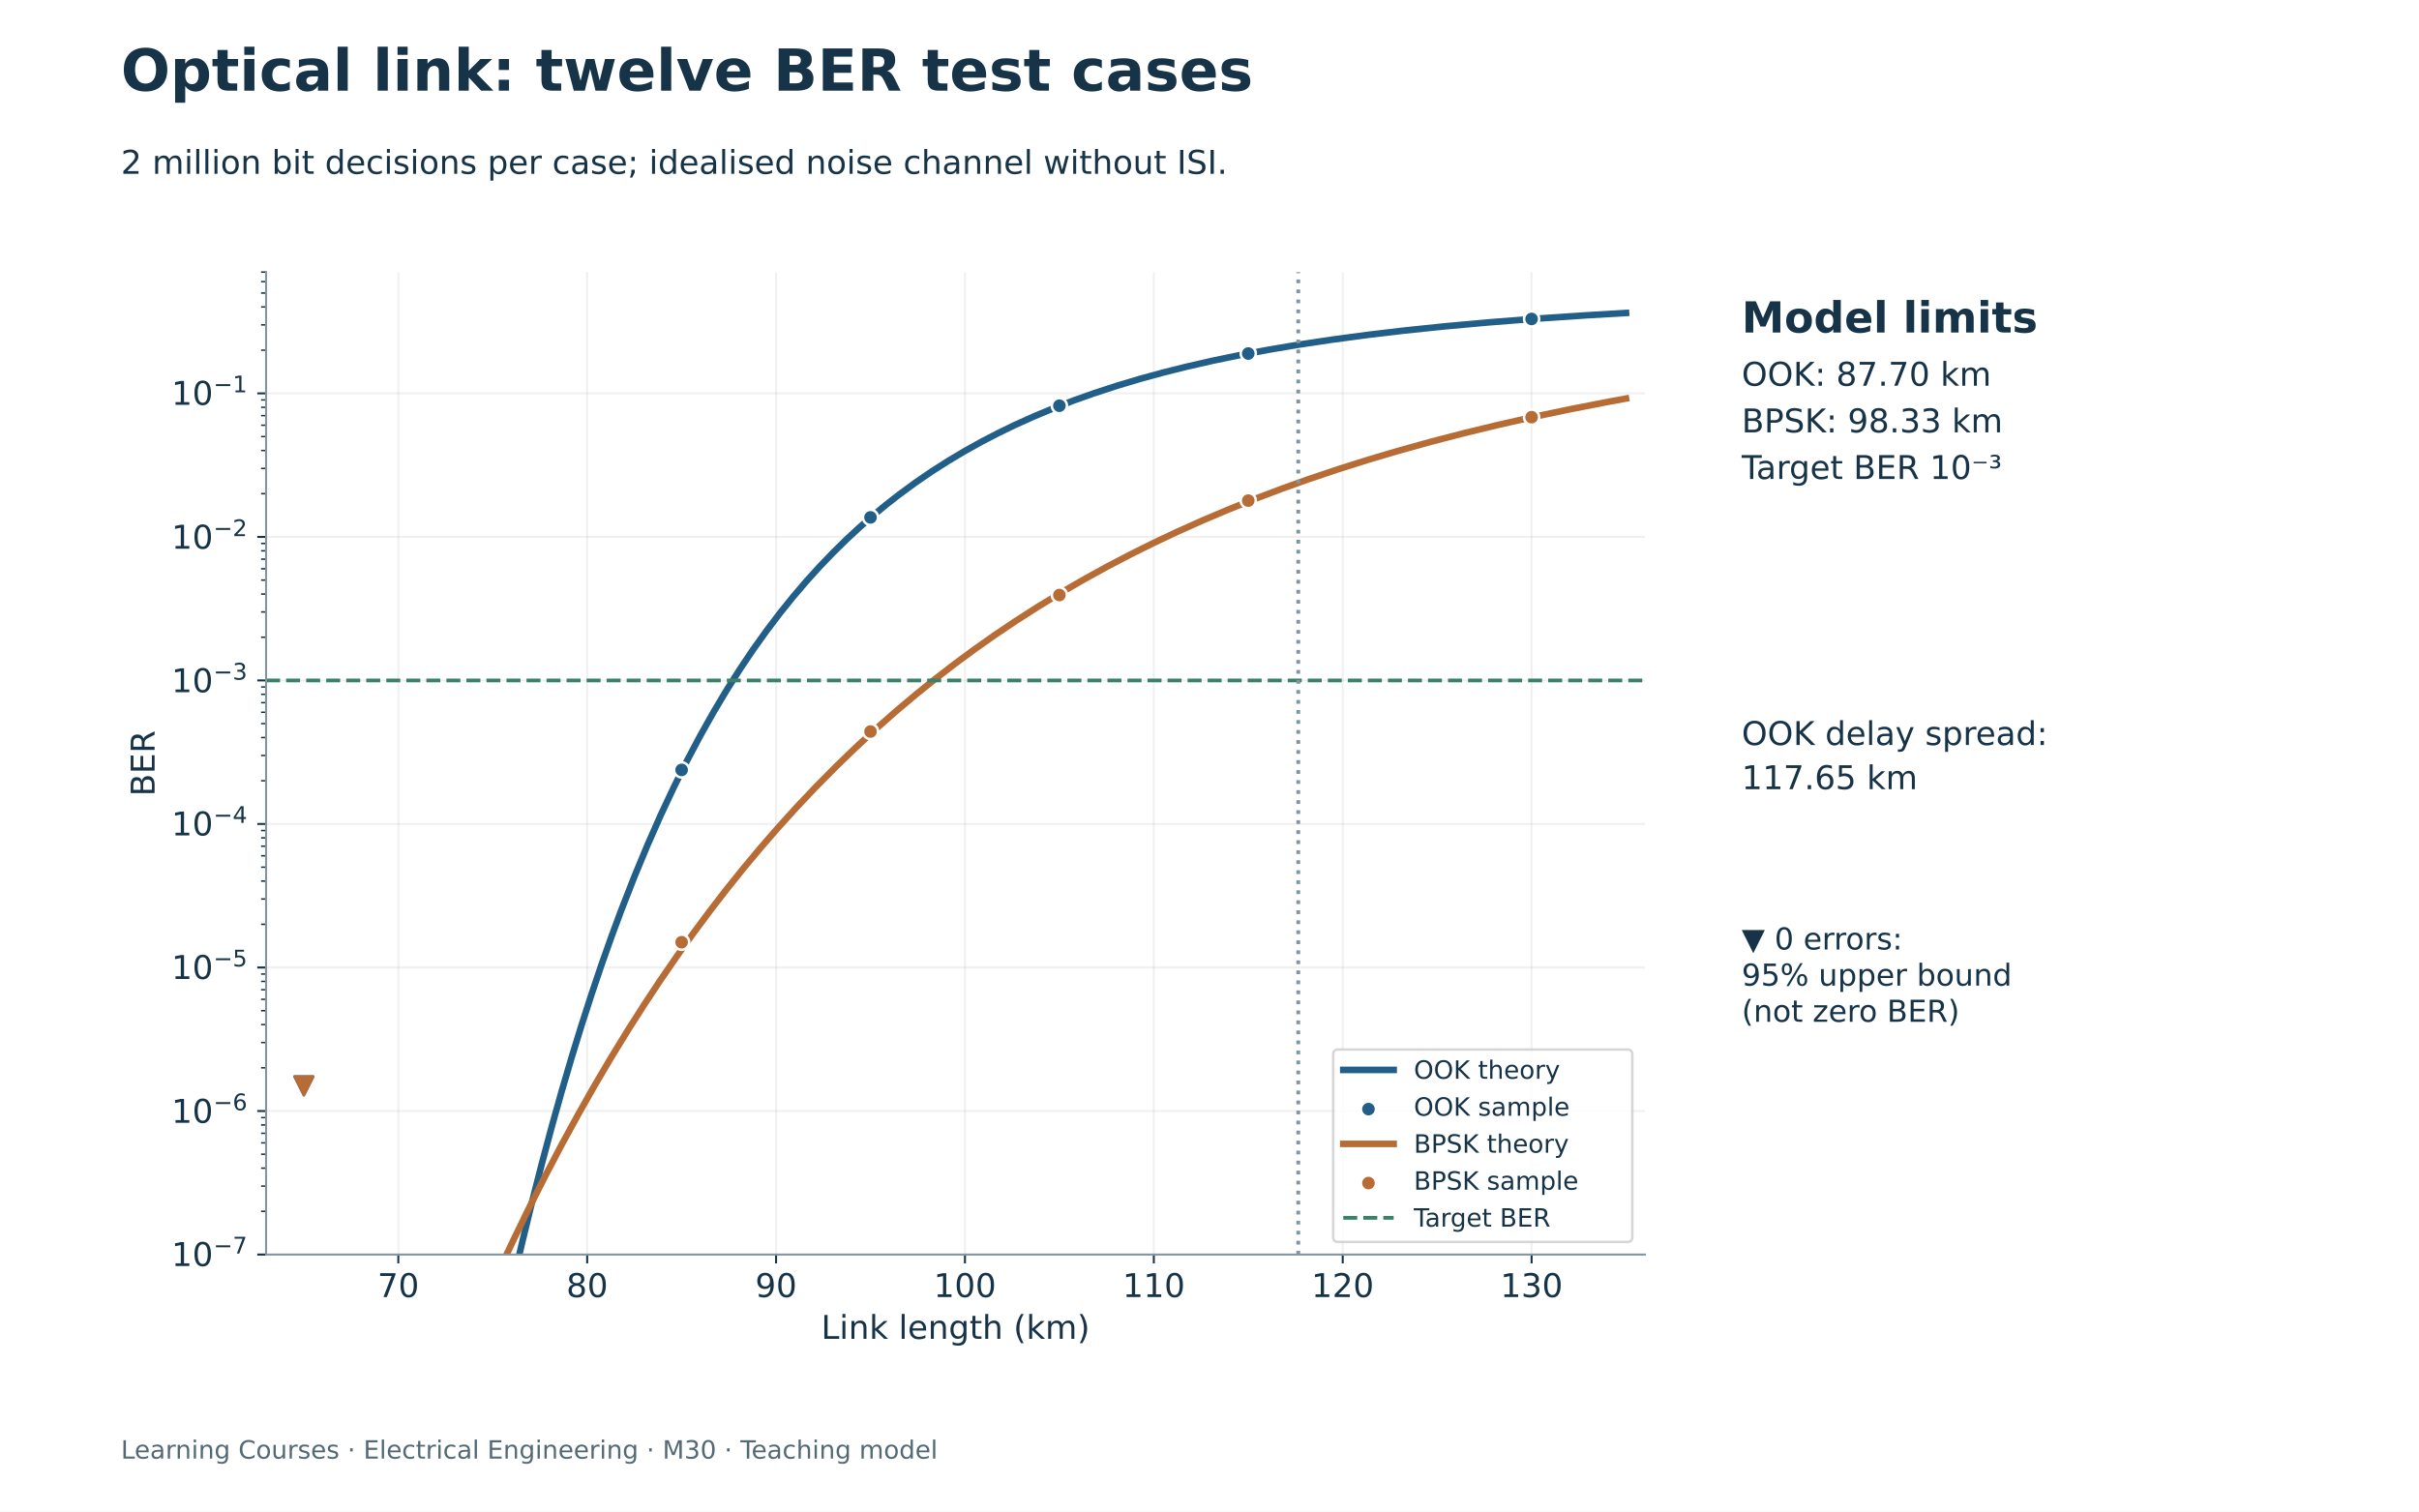
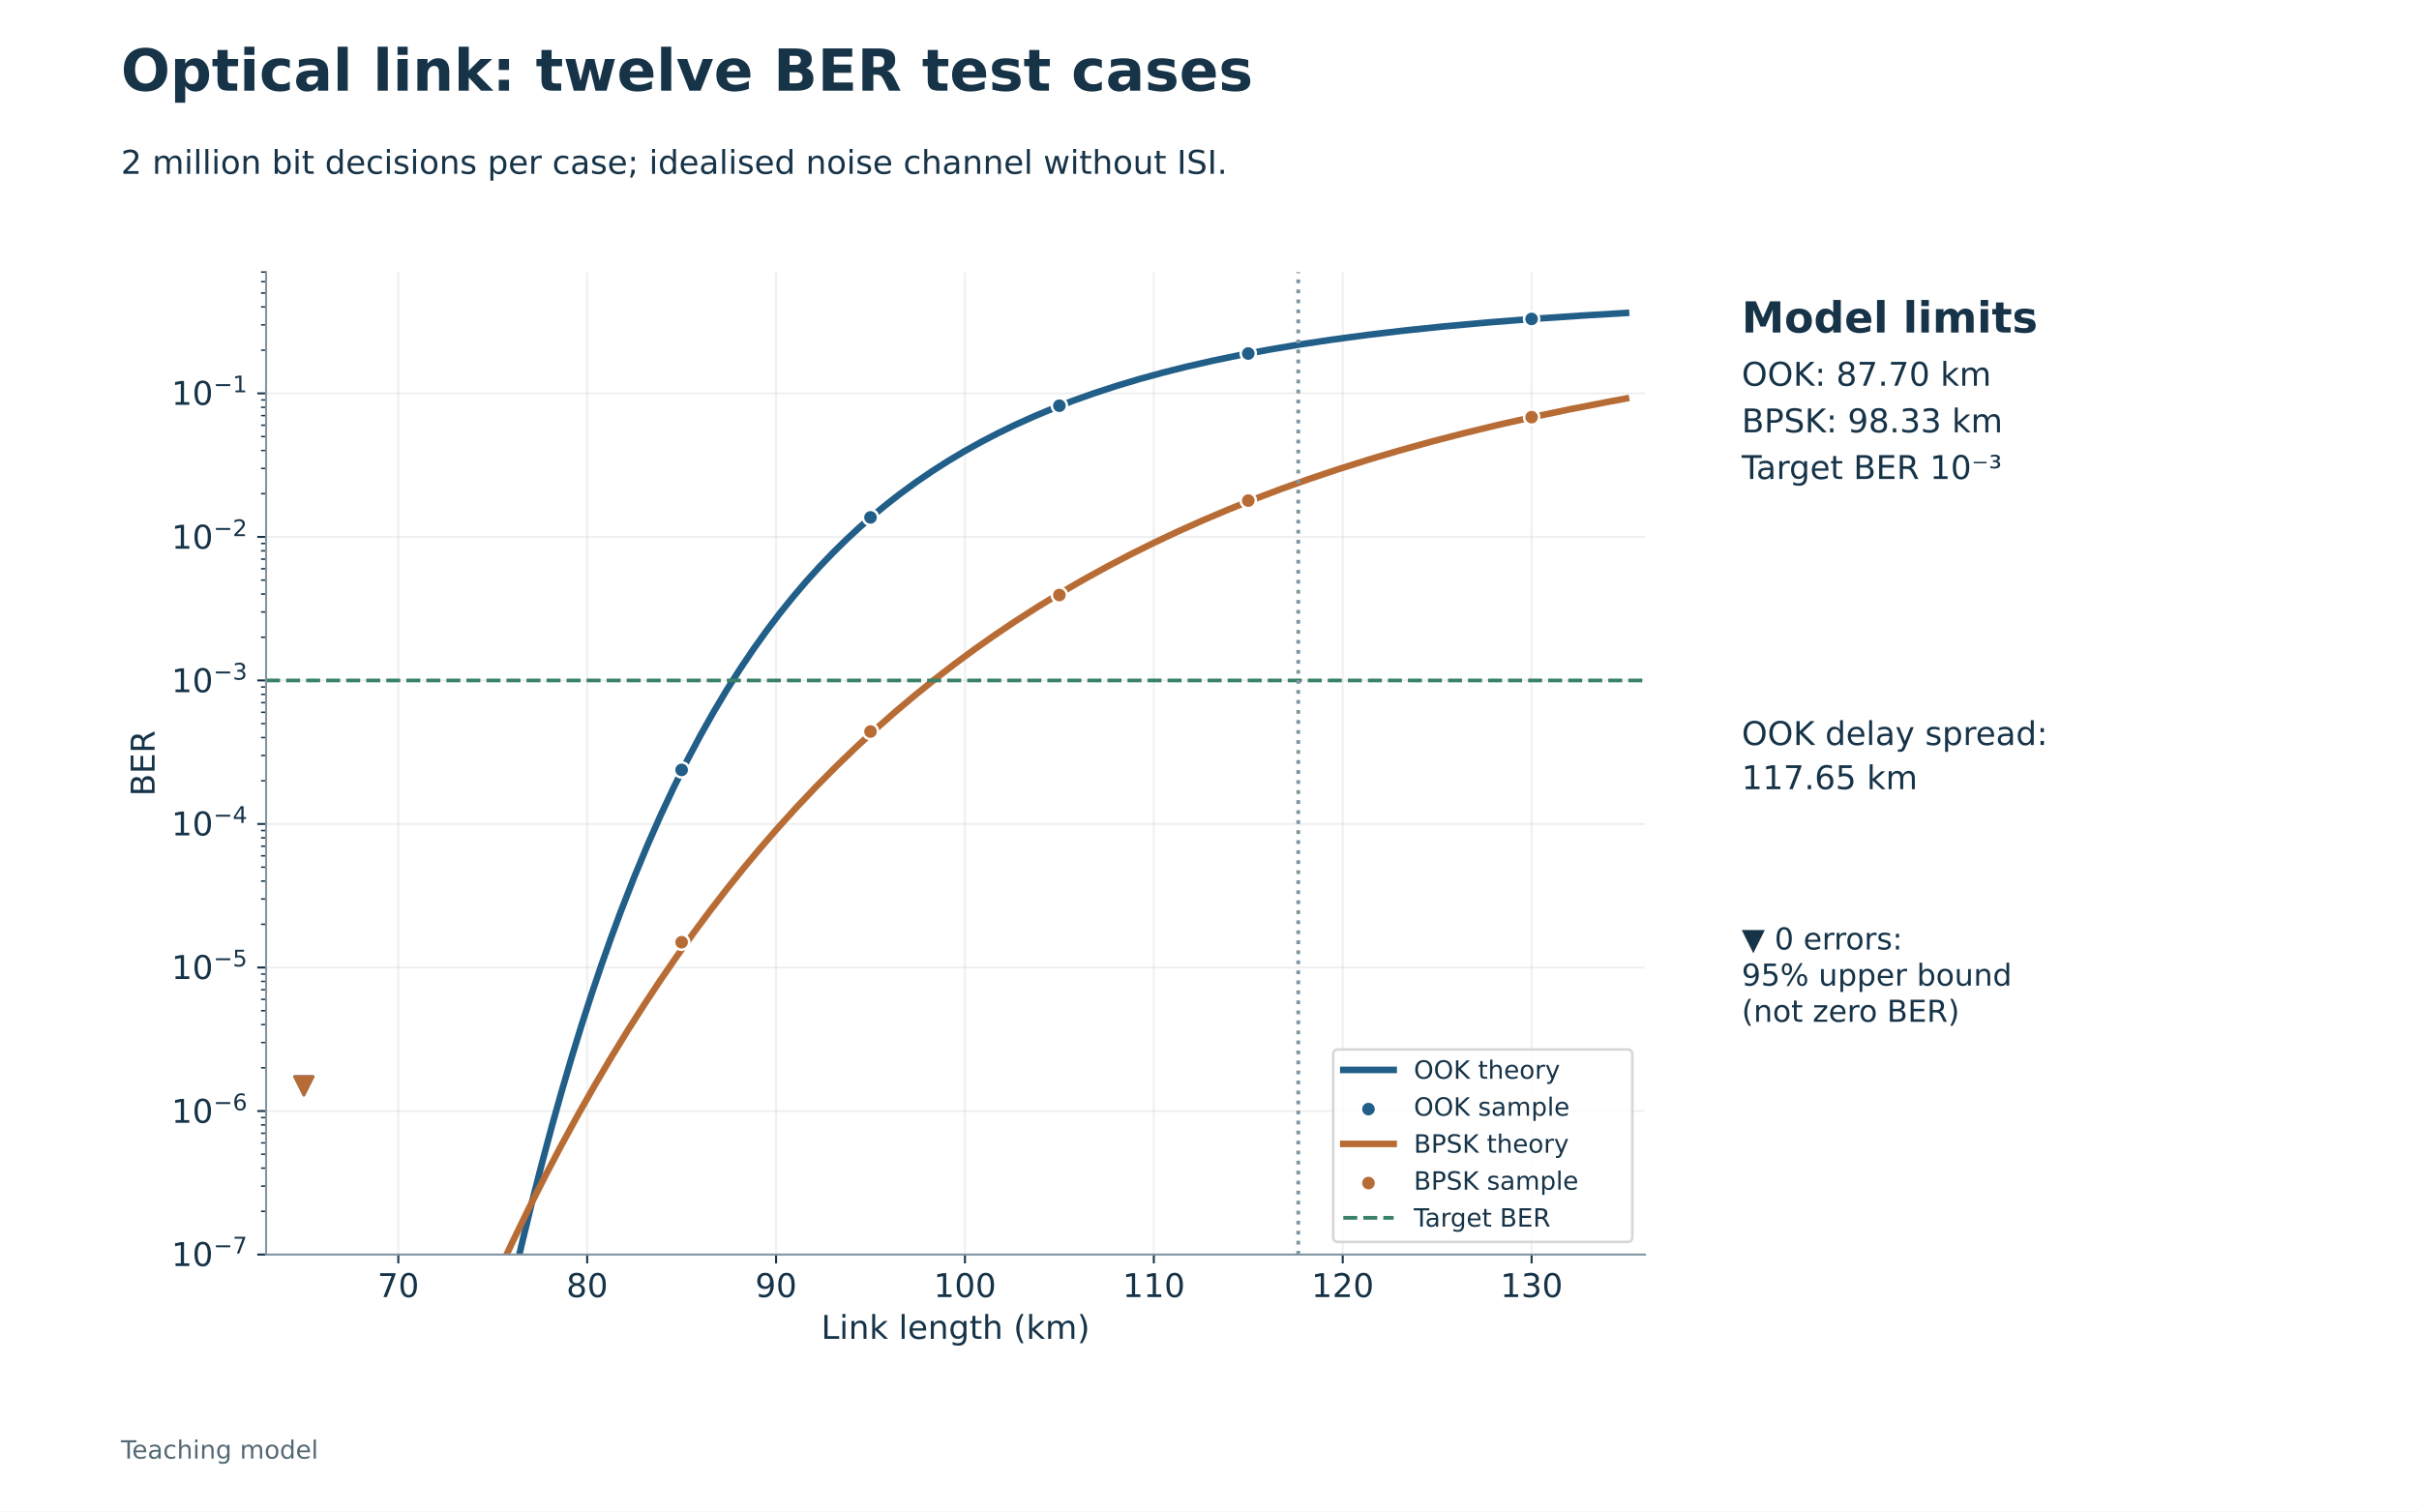
<svg xmlns="http://www.w3.org/2000/svg" xmlns:xlink="http://www.w3.org/1999/xlink" width="960" height="600" viewBox="0 0 960 600" version="1.1">
  <defs>
    <style type="text/css">*{stroke-linejoin: round; stroke-linecap: butt}</style>
  </defs>
  <g id="figure_1">
    <g id="patch_1">
      <path d="M 0 600  L 960 600  L 960 0  L 0 0  z " style="fill: #ffffff" />
    </g>
    <g id="axes_1">
      <g id="patch_2">
        <path d="M 105.6 498  L 652.8 498  L 652.8 108  L 105.6 108  z " style="fill: #ffffff" />
      </g>
      <g id="matplotlib.axis_1">
        <g id="xtick_1">
          <g id="line2d_1">
            <path d="M 158.071 498  L 158.071 108  " clip-path="url(#p9a4789e469)" style="fill: none; stroke: #b0b0b0; stroke-opacity: 0.18; stroke-width: 0.8; stroke-linecap: square" />
          </g>
          <g id="line2d_2">
            <defs>
              <path id="m228bec44d3" d="M 0 0  L 0 3.5  " style="stroke: #163348; stroke-width: 0.8" />
            </defs>
            <g>
              <use xlink:href="#m228bec44d3" x="158.071" y="498" style="fill: #163348; stroke: #163348; stroke-width: 0.8" />
            </g>
          </g>
          <g id="text_1">
            <text style="font-size: 13px; font-family: 'DejaVu Sans'; text-anchor: middle; fill: #163348" x="158.071" y="514.878" transform="rotate(-0 158.0712 514.8779)">70</text>
          </g>
        </g>
        <g id="xtick_2">
          <g id="line2d_3">
            <path d="M 233.03 498  L 233.03 108  " clip-path="url(#p9a4789e469)" style="fill: none; stroke: #b0b0b0; stroke-opacity: 0.18; stroke-width: 0.8; stroke-linecap: square" />
          </g>
          <g id="line2d_4">
            <g>
              <use xlink:href="#m228bec44d3" x="233.03" y="498" style="fill: #163348; stroke: #163348; stroke-width: 0.8" />
            </g>
          </g>
          <g id="text_2">
            <text style="font-size: 13px; font-family: 'DejaVu Sans'; text-anchor: middle; fill: #163348" x="233.03" y="514.878" transform="rotate(-0 233.0301 514.8779)">80</text>
          </g>
        </g>
        <g id="xtick_3">
          <g id="line2d_5">
            <path d="M 307.989 498  L 307.989 108  " clip-path="url(#p9a4789e469)" style="fill: none; stroke: #b0b0b0; stroke-opacity: 0.18; stroke-width: 0.8; stroke-linecap: square" />
          </g>
          <g id="line2d_6">
            <g>
              <use xlink:href="#m228bec44d3" x="307.989" y="498" style="fill: #163348; stroke: #163348; stroke-width: 0.8" />
            </g>
          </g>
          <g id="text_3">
            <text style="font-size: 13px; font-family: 'DejaVu Sans'; text-anchor: middle; fill: #163348" x="307.989" y="514.878" transform="rotate(-0 307.989 514.8779)">90</text>
          </g>
        </g>
        <g id="xtick_4">
          <g id="line2d_7">
            <path d="M 382.948 498  L 382.948 108  " clip-path="url(#p9a4789e469)" style="fill: none; stroke: #b0b0b0; stroke-opacity: 0.18; stroke-width: 0.8; stroke-linecap: square" />
          </g>
          <g id="line2d_8">
            <g>
              <use xlink:href="#m228bec44d3" x="382.948" y="498" style="fill: #163348; stroke: #163348; stroke-width: 0.8" />
            </g>
          </g>
          <g id="text_4">
            <text style="font-size: 13px; font-family: 'DejaVu Sans'; text-anchor: middle; fill: #163348" x="382.948" y="514.878" transform="rotate(-0 382.9479 514.8779)">100</text>
          </g>
        </g>
        <g id="xtick_5">
          <g id="line2d_9">
            <path d="M 457.907 498  L 457.907 108  " clip-path="url(#p9a4789e469)" style="fill: none; stroke: #b0b0b0; stroke-opacity: 0.18; stroke-width: 0.8; stroke-linecap: square" />
          </g>
          <g id="line2d_10">
            <g>
              <use xlink:href="#m228bec44d3" x="457.907" y="498" style="fill: #163348; stroke: #163348; stroke-width: 0.8" />
            </g>
          </g>
          <g id="text_5">
            <text style="font-size: 13px; font-family: 'DejaVu Sans'; text-anchor: middle; fill: #163348" x="457.907" y="514.878" transform="rotate(-0 457.9068 514.8779)">110</text>
          </g>
        </g>
        <g id="xtick_6">
          <g id="line2d_11">
            <path d="M 532.866 498  L 532.866 108  " clip-path="url(#p9a4789e469)" style="fill: none; stroke: #b0b0b0; stroke-opacity: 0.18; stroke-width: 0.8; stroke-linecap: square" />
          </g>
          <g id="line2d_12">
            <g>
              <use xlink:href="#m228bec44d3" x="532.866" y="498" style="fill: #163348; stroke: #163348; stroke-width: 0.8" />
            </g>
          </g>
          <g id="text_6">
            <text style="font-size: 13px; font-family: 'DejaVu Sans'; text-anchor: middle; fill: #163348" x="532.866" y="514.878" transform="rotate(-0 532.8657 514.8779)">120</text>
          </g>
        </g>
        <g id="xtick_7">
          <g id="line2d_13">
            <path d="M 607.825 498  L 607.825 108  " clip-path="url(#p9a4789e469)" style="fill: none; stroke: #b0b0b0; stroke-opacity: 0.18; stroke-width: 0.8; stroke-linecap: square" />
          </g>
          <g id="line2d_14">
            <g>
              <use xlink:href="#m228bec44d3" x="607.825" y="498" style="fill: #163348; stroke: #163348; stroke-width: 0.8" />
            </g>
          </g>
          <g id="text_7">
            <text style="font-size: 13px; font-family: 'DejaVu Sans'; text-anchor: middle; fill: #163348" x="607.825" y="514.878" transform="rotate(-0 607.8246 514.8779)">130</text>
          </g>
        </g>
        <g id="text_8">
          <text style="font-size: 13px; font-family: 'DejaVu Sans'; text-anchor: middle; fill: #163348" x="379.2" y="531.46" transform="rotate(-0 379.2 531.4595)">Link length (km)</text>
        </g>
      </g>
      <g id="matplotlib.axis_2">
        <g id="ytick_1">
          <g id="line2d_15">
            <path d="M 105.6 498  L 652.8 498  " clip-path="url(#p9a4789e469)" style="fill: none; stroke: #b0b0b0; stroke-opacity: 0.18; stroke-width: 0.8; stroke-linecap: square" />
          </g>
          <g id="line2d_16">
            <defs>
              <path id="mb993542bf5" d="M 0 0  L -3.5 0  " style="stroke: #163348; stroke-width: 0.8" />
            </defs>
            <g>
              <use xlink:href="#mb993542bf5" x="105.6" y="498" style="fill: #163348; stroke: #163348; stroke-width: 0.8" />
            </g>
          </g>
          <g id="text_9">
            <g style="fill: #163348" transform="translate(68.05 502.939)">
              <text>
                <tspan x="0" y="-0.384" style="font-size: 13px; font-family: 'DejaVu Sans'; fill: #163348">1</tspan>
                <tspan x="8.271" y="-0.384" style="font-size: 13px; font-family: 'DejaVu Sans'; fill: #163348">0</tspan>
                <tspan x="16.666" y="-5.361" style="font-size: 9.1px; font-family: 'DejaVu Sans'; fill: #163348">−</tspan>
                <tspan x="24.291" y="-5.361" style="font-size: 9.1px; font-family: 'DejaVu Sans'; fill: #163348">7</tspan>
              </text>
            </g>
          </g>
        </g>
        <g id="ytick_2">
          <g id="line2d_17">
            <path d="M 105.6 441.025  L 652.8 441.025  " clip-path="url(#p9a4789e469)" style="fill: none; stroke: #b0b0b0; stroke-opacity: 0.18; stroke-width: 0.8; stroke-linecap: square" />
          </g>
          <g id="line2d_18">
            <g>
              <use xlink:href="#mb993542bf5" x="105.6" y="441.025" style="fill: #163348; stroke: #163348; stroke-width: 0.8" />
            </g>
          </g>
          <g id="text_10">
            <g style="fill: #163348" transform="translate(68.05 445.9639)">
              <text>
                <tspan x="0" y="-0.264" style="font-size: 13px; font-family: 'DejaVu Sans'; fill: #163348">1</tspan>
                <tspan x="8.271" y="-0.264" style="font-size: 13px; font-family: 'DejaVu Sans'; fill: #163348">0</tspan>
                <tspan x="16.666" y="-5.241" style="font-size: 9.1px; font-family: 'DejaVu Sans'; fill: #163348">−</tspan>
                <tspan x="24.291" y="-5.241" style="font-size: 9.1px; font-family: 'DejaVu Sans'; fill: #163348">6</tspan>
              </text>
            </g>
          </g>
        </g>
        <g id="ytick_3">
          <g id="line2d_19">
            <path d="M 105.6 384.05  L 652.8 384.05  " clip-path="url(#p9a4789e469)" style="fill: none; stroke: #b0b0b0; stroke-opacity: 0.18; stroke-width: 0.8; stroke-linecap: square" />
          </g>
          <g id="line2d_20">
            <g>
              <use xlink:href="#mb993542bf5" x="105.6" y="384.05" style="fill: #163348; stroke: #163348; stroke-width: 0.8" />
            </g>
          </g>
          <g id="text_11">
            <g style="fill: #163348" transform="translate(68.05 388.9888)">
              <text>
                <tspan x="0" y="-0.384" style="font-size: 13px; font-family: 'DejaVu Sans'; fill: #163348">1</tspan>
                <tspan x="8.271" y="-0.384" style="font-size: 13px; font-family: 'DejaVu Sans'; fill: #163348">0</tspan>
                <tspan x="16.666" y="-5.361" style="font-size: 9.1px; font-family: 'DejaVu Sans'; fill: #163348">−</tspan>
                <tspan x="24.291" y="-5.361" style="font-size: 9.1px; font-family: 'DejaVu Sans'; fill: #163348">5</tspan>
              </text>
            </g>
          </g>
        </g>
        <g id="ytick_4">
          <g id="line2d_21">
            <path d="M 105.6 327.075  L 652.8 327.075  " clip-path="url(#p9a4789e469)" style="fill: none; stroke: #b0b0b0; stroke-opacity: 0.18; stroke-width: 0.8; stroke-linecap: square" />
          </g>
          <g id="line2d_22">
            <g>
              <use xlink:href="#mb993542bf5" x="105.6" y="327.075" style="fill: #163348; stroke: #163348; stroke-width: 0.8" />
            </g>
          </g>
          <g id="text_12">
            <g style="fill: #163348" transform="translate(68.05 332.0137)">
              <text>
                <tspan x="0" y="-0.384" style="font-size: 13px; font-family: 'DejaVu Sans'; fill: #163348">1</tspan>
                <tspan x="8.271" y="-0.384" style="font-size: 13px; font-family: 'DejaVu Sans'; fill: #163348">0</tspan>
                <tspan x="16.666" y="-5.361" style="font-size: 9.1px; font-family: 'DejaVu Sans'; fill: #163348">−</tspan>
                <tspan x="24.291" y="-5.361" style="font-size: 9.1px; font-family: 'DejaVu Sans'; fill: #163348">4</tspan>
              </text>
            </g>
          </g>
        </g>
        <g id="ytick_5">
          <g id="line2d_23">
            <path d="M 105.6 270.1  L 652.8 270.1  " clip-path="url(#p9a4789e469)" style="fill: none; stroke: #b0b0b0; stroke-opacity: 0.18; stroke-width: 0.8; stroke-linecap: square" />
          </g>
          <g id="line2d_24">
            <g>
              <use xlink:href="#mb993542bf5" x="105.6" y="270.1" style="fill: #163348; stroke: #163348; stroke-width: 0.8" />
            </g>
          </g>
          <g id="text_13">
            <g style="fill: #163348" transform="translate(68.05 275.0387)">
              <text>
                <tspan x="0" y="-0.264" style="font-size: 13px; font-family: 'DejaVu Sans'; fill: #163348">1</tspan>
                <tspan x="8.271" y="-0.264" style="font-size: 13px; font-family: 'DejaVu Sans'; fill: #163348">0</tspan>
                <tspan x="16.666" y="-5.241" style="font-size: 9.1px; font-family: 'DejaVu Sans'; fill: #163348">−</tspan>
                <tspan x="24.291" y="-5.241" style="font-size: 9.1px; font-family: 'DejaVu Sans'; fill: #163348">3</tspan>
              </text>
            </g>
          </g>
        </g>
        <g id="ytick_6">
          <g id="line2d_25">
            <path d="M 105.6 213.125  L 652.8 213.125  " clip-path="url(#p9a4789e469)" style="fill: none; stroke: #b0b0b0; stroke-opacity: 0.18; stroke-width: 0.8; stroke-linecap: square" />
          </g>
          <g id="line2d_26">
            <g>
              <use xlink:href="#mb993542bf5" x="105.6" y="213.125" style="fill: #163348; stroke: #163348; stroke-width: 0.8" />
            </g>
          </g>
          <g id="text_14">
            <g style="fill: #163348" transform="translate(68.05 218.0636)">
              <text>
                <tspan x="0" y="-0.264" style="font-size: 13px; font-family: 'DejaVu Sans'; fill: #163348">1</tspan>
                <tspan x="8.271" y="-0.264" style="font-size: 13px; font-family: 'DejaVu Sans'; fill: #163348">0</tspan>
                <tspan x="16.666" y="-5.241" style="font-size: 9.1px; font-family: 'DejaVu Sans'; fill: #163348">−</tspan>
                <tspan x="24.291" y="-5.241" style="font-size: 9.1px; font-family: 'DejaVu Sans'; fill: #163348">2</tspan>
              </text>
            </g>
          </g>
        </g>
        <g id="ytick_7">
          <g id="line2d_27">
            <path d="M 105.6 156.15  L 652.8 156.15  " clip-path="url(#p9a4789e469)" style="fill: none; stroke: #b0b0b0; stroke-opacity: 0.18; stroke-width: 0.8; stroke-linecap: square" />
          </g>
          <g id="line2d_28">
            <g>
              <use xlink:href="#mb993542bf5" x="105.6" y="156.15" style="fill: #163348; stroke: #163348; stroke-width: 0.8" />
            </g>
          </g>
          <g id="text_15">
            <g style="fill: #163348" transform="translate(68.05 161.0885)">
              <text>
                <tspan x="0" y="-0.384" style="font-size: 13px; font-family: 'DejaVu Sans'; fill: #163348">1</tspan>
                <tspan x="8.271" y="-0.384" style="font-size: 13px; font-family: 'DejaVu Sans'; fill: #163348">0</tspan>
                <tspan x="16.666" y="-5.361" style="font-size: 9.1px; font-family: 'DejaVu Sans'; fill: #163348">−</tspan>
                <tspan x="24.291" y="-5.361" style="font-size: 9.1px; font-family: 'DejaVu Sans'; fill: #163348">1</tspan>
              </text>
            </g>
          </g>
        </g>
        <g id="ytick_8">
          <g id="line2d_29">
            <defs>
              <path id="m280adad67a" d="M 0 0  L -2 0  " style="stroke: #163348; stroke-width: 0.6" />
            </defs>
            <g>
              <use xlink:href="#m280adad67a" x="105.6" y="480.849" style="fill: #163348; stroke: #163348; stroke-width: 0.6" />
            </g>
          </g>
        </g>
        <g id="ytick_9">
          <g id="line2d_30">
            <g>
              <use xlink:href="#m280adad67a" x="105.6" y="470.816" style="fill: #163348; stroke: #163348; stroke-width: 0.6" />
            </g>
          </g>
        </g>
        <g id="ytick_10">
          <g id="line2d_31">
            <g>
              <use xlink:href="#m280adad67a" x="105.6" y="463.698" style="fill: #163348; stroke: #163348; stroke-width: 0.6" />
            </g>
          </g>
        </g>
        <g id="ytick_11">
          <g id="line2d_32">
            <g>
              <use xlink:href="#m280adad67a" x="105.6" y="458.176" style="fill: #163348; stroke: #163348; stroke-width: 0.6" />
            </g>
          </g>
        </g>
        <g id="ytick_12">
          <g id="line2d_33">
            <g>
              <use xlink:href="#m280adad67a" x="105.6" y="453.665" style="fill: #163348; stroke: #163348; stroke-width: 0.6" />
            </g>
          </g>
        </g>
        <g id="ytick_13">
          <g id="line2d_34">
            <g>
              <use xlink:href="#m280adad67a" x="105.6" y="449.85" style="fill: #163348; stroke: #163348; stroke-width: 0.6" />
            </g>
          </g>
        </g>
        <g id="ytick_14">
          <g id="line2d_35">
            <g>
              <use xlink:href="#m280adad67a" x="105.6" y="446.546" style="fill: #163348; stroke: #163348; stroke-width: 0.6" />
            </g>
          </g>
        </g>
        <g id="ytick_15">
          <g id="line2d_36">
            <g>
              <use xlink:href="#m280adad67a" x="105.6" y="443.632" style="fill: #163348; stroke: #163348; stroke-width: 0.6" />
            </g>
          </g>
        </g>
        <g id="ytick_16">
          <g id="line2d_37">
            <g>
              <use xlink:href="#m280adad67a" x="105.6" y="423.874" style="fill: #163348; stroke: #163348; stroke-width: 0.6" />
            </g>
          </g>
        </g>
        <g id="ytick_17">
          <g id="line2d_38">
            <g>
              <use xlink:href="#m280adad67a" x="105.6" y="413.841" style="fill: #163348; stroke: #163348; stroke-width: 0.6" />
            </g>
          </g>
        </g>
        <g id="ytick_18">
          <g id="line2d_39">
            <g>
              <use xlink:href="#m280adad67a" x="105.6" y="406.722" style="fill: #163348; stroke: #163348; stroke-width: 0.6" />
            </g>
          </g>
        </g>
        <g id="ytick_19">
          <g id="line2d_40">
            <g>
              <use xlink:href="#m280adad67a" x="105.6" y="401.201" style="fill: #163348; stroke: #163348; stroke-width: 0.6" />
            </g>
          </g>
        </g>
        <g id="ytick_20">
          <g id="line2d_41">
            <g>
              <use xlink:href="#m280adad67a" x="105.6" y="396.69" style="fill: #163348; stroke: #163348; stroke-width: 0.6" />
            </g>
          </g>
        </g>
        <g id="ytick_21">
          <g id="line2d_42">
            <g>
              <use xlink:href="#m280adad67a" x="105.6" y="392.875" style="fill: #163348; stroke: #163348; stroke-width: 0.6" />
            </g>
          </g>
        </g>
        <g id="ytick_22">
          <g id="line2d_43">
            <g>
              <use xlink:href="#m280adad67a" x="105.6" y="389.571" style="fill: #163348; stroke: #163348; stroke-width: 0.6" />
            </g>
          </g>
        </g>
        <g id="ytick_23">
          <g id="line2d_44">
            <g>
              <use xlink:href="#m280adad67a" x="105.6" y="386.657" style="fill: #163348; stroke: #163348; stroke-width: 0.6" />
            </g>
          </g>
        </g>
        <g id="ytick_24">
          <g id="line2d_45">
            <g>
              <use xlink:href="#m280adad67a" x="105.6" y="366.899" style="fill: #163348; stroke: #163348; stroke-width: 0.6" />
            </g>
          </g>
        </g>
        <g id="ytick_25">
          <g id="line2d_46">
            <g>
              <use xlink:href="#m280adad67a" x="105.6" y="356.866" style="fill: #163348; stroke: #163348; stroke-width: 0.6" />
            </g>
          </g>
        </g>
        <g id="ytick_26">
          <g id="line2d_47">
            <g>
              <use xlink:href="#m280adad67a" x="105.6" y="349.747" style="fill: #163348; stroke: #163348; stroke-width: 0.6" />
            </g>
          </g>
        </g>
        <g id="ytick_27">
          <g id="line2d_48">
            <g>
              <use xlink:href="#m280adad67a" x="105.6" y="344.226" style="fill: #163348; stroke: #163348; stroke-width: 0.6" />
            </g>
          </g>
        </g>
        <g id="ytick_28">
          <g id="line2d_49">
            <g>
              <use xlink:href="#m280adad67a" x="105.6" y="339.715" style="fill: #163348; stroke: #163348; stroke-width: 0.6" />
            </g>
          </g>
        </g>
        <g id="ytick_29">
          <g id="line2d_50">
            <g>
              <use xlink:href="#m280adad67a" x="105.6" y="335.9" style="fill: #163348; stroke: #163348; stroke-width: 0.6" />
            </g>
          </g>
        </g>
        <g id="ytick_30">
          <g id="line2d_51">
            <g>
              <use xlink:href="#m280adad67a" x="105.6" y="332.596" style="fill: #163348; stroke: #163348; stroke-width: 0.6" />
            </g>
          </g>
        </g>
        <g id="ytick_31">
          <g id="line2d_52">
            <g>
              <use xlink:href="#m280adad67a" x="105.6" y="329.682" style="fill: #163348; stroke: #163348; stroke-width: 0.6" />
            </g>
          </g>
        </g>
        <g id="ytick_32">
          <g id="line2d_53">
            <g>
              <use xlink:href="#m280adad67a" x="105.6" y="309.924" style="fill: #163348; stroke: #163348; stroke-width: 0.6" />
            </g>
          </g>
        </g>
        <g id="ytick_33">
          <g id="line2d_54">
            <g>
              <use xlink:href="#m280adad67a" x="105.6" y="299.891" style="fill: #163348; stroke: #163348; stroke-width: 0.6" />
            </g>
          </g>
        </g>
        <g id="ytick_34">
          <g id="line2d_55">
            <g>
              <use xlink:href="#m280adad67a" x="105.6" y="292.772" style="fill: #163348; stroke: #163348; stroke-width: 0.6" />
            </g>
          </g>
        </g>
        <g id="ytick_35">
          <g id="line2d_56">
            <g>
              <use xlink:href="#m280adad67a" x="105.6" y="287.251" style="fill: #163348; stroke: #163348; stroke-width: 0.6" />
            </g>
          </g>
        </g>
        <g id="ytick_36">
          <g id="line2d_57">
            <g>
              <use xlink:href="#m280adad67a" x="105.6" y="282.74" style="fill: #163348; stroke: #163348; stroke-width: 0.6" />
            </g>
          </g>
        </g>
        <g id="ytick_37">
          <g id="line2d_58">
            <g>
              <use xlink:href="#m280adad67a" x="105.6" y="278.925" style="fill: #163348; stroke: #163348; stroke-width: 0.6" />
            </g>
          </g>
        </g>
        <g id="ytick_38">
          <g id="line2d_59">
            <g>
              <use xlink:href="#m280adad67a" x="105.6" y="275.621" style="fill: #163348; stroke: #163348; stroke-width: 0.6" />
            </g>
          </g>
        </g>
        <g id="ytick_39">
          <g id="line2d_60">
            <g>
              <use xlink:href="#m280adad67a" x="105.6" y="272.707" style="fill: #163348; stroke: #163348; stroke-width: 0.6" />
            </g>
          </g>
        </g>
        <g id="ytick_40">
          <g id="line2d_61">
            <g>
              <use xlink:href="#m280adad67a" x="105.6" y="252.948" style="fill: #163348; stroke: #163348; stroke-width: 0.6" />
            </g>
          </g>
        </g>
        <g id="ytick_41">
          <g id="line2d_62">
            <g>
              <use xlink:href="#m280adad67a" x="105.6" y="242.916" style="fill: #163348; stroke: #163348; stroke-width: 0.6" />
            </g>
          </g>
        </g>
        <g id="ytick_42">
          <g id="line2d_63">
            <g>
              <use xlink:href="#m280adad67a" x="105.6" y="235.797" style="fill: #163348; stroke: #163348; stroke-width: 0.6" />
            </g>
          </g>
        </g>
        <g id="ytick_43">
          <g id="line2d_64">
            <g>
              <use xlink:href="#m280adad67a" x="105.6" y="230.276" style="fill: #163348; stroke: #163348; stroke-width: 0.6" />
            </g>
          </g>
        </g>
        <g id="ytick_44">
          <g id="line2d_65">
            <g>
              <use xlink:href="#m280adad67a" x="105.6" y="225.764" style="fill: #163348; stroke: #163348; stroke-width: 0.6" />
            </g>
          </g>
        </g>
        <g id="ytick_45">
          <g id="line2d_66">
            <g>
              <use xlink:href="#m280adad67a" x="105.6" y="221.95" style="fill: #163348; stroke: #163348; stroke-width: 0.6" />
            </g>
          </g>
        </g>
        <g id="ytick_46">
          <g id="line2d_67">
            <g>
              <use xlink:href="#m280adad67a" x="105.6" y="218.646" style="fill: #163348; stroke: #163348; stroke-width: 0.6" />
            </g>
          </g>
        </g>
        <g id="ytick_47">
          <g id="line2d_68">
            <g>
              <use xlink:href="#m280adad67a" x="105.6" y="215.732" style="fill: #163348; stroke: #163348; stroke-width: 0.6" />
            </g>
          </g>
        </g>
        <g id="ytick_48">
          <g id="line2d_69">
            <g>
              <use xlink:href="#m280adad67a" x="105.6" y="195.973" style="fill: #163348; stroke: #163348; stroke-width: 0.6" />
            </g>
          </g>
        </g>
        <g id="ytick_49">
          <g id="line2d_70">
            <g>
              <use xlink:href="#m280adad67a" x="105.6" y="185.941" style="fill: #163348; stroke: #163348; stroke-width: 0.6" />
            </g>
          </g>
        </g>
        <g id="ytick_50">
          <g id="line2d_71">
            <g>
              <use xlink:href="#m280adad67a" x="105.6" y="178.822" style="fill: #163348; stroke: #163348; stroke-width: 0.6" />
            </g>
          </g>
        </g>
        <g id="ytick_51">
          <g id="line2d_72">
            <g>
              <use xlink:href="#m280adad67a" x="105.6" y="173.301" style="fill: #163348; stroke: #163348; stroke-width: 0.6" />
            </g>
          </g>
        </g>
        <g id="ytick_52">
          <g id="line2d_73">
            <g>
              <use xlink:href="#m280adad67a" x="105.6" y="168.789" style="fill: #163348; stroke: #163348; stroke-width: 0.6" />
            </g>
          </g>
        </g>
        <g id="ytick_53">
          <g id="line2d_74">
            <g>
              <use xlink:href="#m280adad67a" x="105.6" y="164.975" style="fill: #163348; stroke: #163348; stroke-width: 0.6" />
            </g>
          </g>
        </g>
        <g id="ytick_54">
          <g id="line2d_75">
            <g>
              <use xlink:href="#m280adad67a" x="105.6" y="161.671" style="fill: #163348; stroke: #163348; stroke-width: 0.6" />
            </g>
          </g>
        </g>
        <g id="ytick_55">
          <g id="line2d_76">
            <g>
              <use xlink:href="#m280adad67a" x="105.6" y="158.757" style="fill: #163348; stroke: #163348; stroke-width: 0.6" />
            </g>
          </g>
        </g>
        <g id="ytick_56">
          <g id="line2d_77">
            <g>
              <use xlink:href="#m280adad67a" x="105.6" y="138.998" style="fill: #163348; stroke: #163348; stroke-width: 0.6" />
            </g>
          </g>
        </g>
        <g id="ytick_57">
          <g id="line2d_78">
            <g>
              <use xlink:href="#m280adad67a" x="105.6" y="128.966" style="fill: #163348; stroke: #163348; stroke-width: 0.6" />
            </g>
          </g>
        </g>
        <g id="ytick_58">
          <g id="line2d_79">
            <g>
              <use xlink:href="#m280adad67a" x="105.6" y="121.847" style="fill: #163348; stroke: #163348; stroke-width: 0.6" />
            </g>
          </g>
        </g>
        <g id="ytick_59">
          <g id="line2d_80">
            <g>
              <use xlink:href="#m280adad67a" x="105.6" y="116.326" style="fill: #163348; stroke: #163348; stroke-width: 0.6" />
            </g>
          </g>
        </g>
        <g id="ytick_60">
          <g id="line2d_81">
            <g>
              <use xlink:href="#m280adad67a" x="105.6" y="111.814" style="fill: #163348; stroke: #163348; stroke-width: 0.6" />
            </g>
          </g>
        </g>
        <g id="ytick_61">
          <g id="line2d_82">
            <g>
              <use xlink:href="#m280adad67a" x="105.6" y="108" style="fill: #163348; stroke: #163348; stroke-width: 0.6" />
            </g>
          </g>
        </g>
        <g id="text_16">
          <text style="font-size: 13px; font-family: 'DejaVu Sans'; text-anchor: middle; fill: #163348" x="61.346" y="303" transform="rotate(-90 61.3464 303)">BER</text>
        </g>
      </g>
      <g id="line2d_83">
        <path d="M 184.81 601  L 187.493 586.528  L 191.428 566.12  L 195.363 546.651  L 199.299 528.076  L 203.234 510.352  L 207.169 493.44  L 211.105 477.301  L 215.04 461.899  L 218.975 447.2  L 222.911 433.17  L 226.846 419.778  L 230.781 406.994  L 234.717 394.79  L 238.652 383.137  L 242.587 372.011  L 246.523 361.387  L 251.77 347.961  L 257.017 335.333  L 262.264 323.452  L 267.511 312.274  L 272.758 301.753  L 278.005 291.851  L 283.253 282.528  L 288.5 273.749  L 293.747 265.481  L 298.994 257.692  L 304.241 250.353  L 309.488 243.435  L 314.735 236.914  L 319.982 230.765  L 325.23 224.966  L 330.477 219.495  L 335.724 214.332  L 340.971 209.458  L 346.218 204.857  L 351.465 200.511  L 356.712 196.405  L 363.271 191.59  L 369.83 187.1  L 376.389 182.914  L 382.948 179.007  L 389.507 175.361  L 396.066 171.955  L 402.625 168.772  L 410.495 165.225  L 418.366 161.95  L 426.237 158.925  L 434.107 156.128  L 443.29 153.128  L 452.472 150.385  L 461.655 147.874  L 470.837 145.574  L 481.331 143.178  L 491.826 141.003  L 503.632 138.795  L 515.438 136.809  L 528.556 134.834  L 542.985 132.906  L 557.415 131.203  L 573.156 129.566  L 590.209 128.017  L 608.574 126.571  L 628.251 125.239  L 645.304 124.237  L 645.304 124.237  " clip-path="url(#p9a4789e469)" style="fill: none; stroke: #215e88; stroke-width: 2.6; stroke-linecap: square" />
      </g>
      <g id="line2d_84">
        <path d="M 158.464 601  L 163.881 586.391  L 170.439 569.324  L 176.998 552.913  L 183.557 537.133  L 190.116 521.958  L 196.675 507.366  L 203.234 493.332  L 209.793 479.835  L 216.352 466.854  L 222.911 454.368  L 229.47 442.358  L 236.028 430.806  L 242.587 419.693  L 249.146 409.002  L 255.705 398.716  L 262.264 388.82  L 268.823 379.298  L 275.382 370.136  L 281.941 361.319  L 288.5 352.834  L 295.059 344.668  L 301.618 336.809  L 308.176 329.243  L 316.047 320.538  L 323.918 312.22  L 331.788 304.273  L 339.659 296.679  L 347.53 289.421  L 355.401 282.484  L 363.271 275.853  L 371.142 269.513  L 379.013 263.451  L 386.883 257.655  L 394.754 252.111  L 402.625 246.809  L 411.807 240.913  L 420.99 235.312  L 430.172 229.993  L 439.355 224.938  L 448.537 220.135  L 457.719 215.57  L 466.902 211.229  L 477.396 206.529  L 487.89 202.091  L 498.385 197.898  L 508.879 193.936  L 519.373 190.192  L 531.179 186.223  L 542.985 182.495  L 554.791 178.992  L 567.909 175.347  L 581.027 171.942  L 594.145 168.76  L 608.574 165.498  L 623.004 162.468  L 638.745 159.403  L 645.304 158.196  L 645.304 158.196  " clip-path="url(#p9a4789e469)" style="fill: none; stroke: #b86c35; stroke-width: 2.6; stroke-linecap: square" />
      </g>
      <g id="line2d_85">
        <path d="M 105.6 270.1  L 652.8 270.1  " clip-path="url(#p9a4789e469)" style="fill: none; stroke-dasharray: 5.55,2.4; stroke-dashoffset: 0; stroke: #398267; stroke-width: 1.5" />
      </g>
      <g id="line2d_86">
        <path d="M 515.228 498  L 515.228 108  " clip-path="url(#p9a4789e469)" style="fill: none; stroke-dasharray: 1.5,2.475; stroke-dashoffset: 0; stroke: #8095a1; stroke-width: 1.5" />
      </g>
      <g id="patch_3">
        <path d="M 105.6 498  L 105.6 108  " style="fill: none; stroke: #8095a1; stroke-width: 0.8; stroke-linejoin: miter; stroke-linecap: square" />
      </g>
      <g id="patch_4">
        <path d="M 105.6 498  L 652.8 498  " style="fill: none; stroke: #8095a1; stroke-width: 0.8; stroke-linejoin: miter; stroke-linecap: square" />
      </g>
      <g id="PathCollection_1">
        <defs>
          <path id="mb99e418354" d="M 0 3  C 0.796 3 1.559 2.684 2.121 2.121  C 2.684 1.559 3 0.796 3 0  C 3 -0.796 2.684 -1.559 2.121 -2.121  C 1.559 -2.684 0.796 -3 0 -3  C -0.796 -3 -1.559 -2.684 -2.121 -2.121  C -2.684 -1.559 -3 -0.796 -3 0  C -3 0.796 -2.684 1.559 -2.121 2.121  C -1.559 2.684 -0.796 3 0 3  z " style="stroke: #ffffff" />
        </defs>
        <g clip-path="url(#p9a4789e469)">
          <use xlink:href="#mb99e418354" x="270.51" y="305.619" style="fill: #215e88; stroke: #ffffff" />
          <use xlink:href="#mb99e418354" x="345.468" y="205.375" style="fill: #215e88; stroke: #ffffff" />
          <use xlink:href="#mb99e418354" x="420.427" y="161.049" style="fill: #215e88; stroke: #ffffff" />
          <use xlink:href="#mb99e418354" x="495.386" y="140.337" style="fill: #215e88; stroke: #ffffff" />
          <use xlink:href="#mb99e418354" x="607.825" y="126.607" style="fill: #215e88; stroke: #ffffff" />
        </g>
      </g>
      <g id="PathCollection_2">
        <defs>
          <path id="m039e330e84" d="M 0 3  C 0.796 3 1.559 2.684 2.121 2.121  C 2.684 1.559 3 0.796 3 0  C 3 -0.796 2.684 -1.559 2.121 -2.121  C 1.559 -2.684 0.796 -3 0 -3  C -0.796 -3 -1.559 -2.684 -2.121 -2.121  C -2.684 -1.559 -3 -0.796 -3 0  C -3 0.796 -2.684 1.559 -2.121 2.121  C -1.559 2.684 -0.796 3 0 3  z " style="stroke: #ffffff" />
        </defs>
        <g clip-path="url(#p9a4789e469)">
          <use xlink:href="#m039e330e84" x="270.51" y="374.017" style="fill: #b86c35; stroke: #ffffff" />
          <use xlink:href="#m039e330e84" x="345.468" y="290.386" style="fill: #b86c35; stroke: #ffffff" />
          <use xlink:href="#m039e330e84" x="420.427" y="236.2" style="fill: #b86c35; stroke: #ffffff" />
          <use xlink:href="#m039e330e84" x="495.386" y="198.715" style="fill: #b86c35; stroke: #ffffff" />
          <use xlink:href="#m039e330e84" x="607.825" y="165.594" style="fill: #b86c35; stroke: #ffffff" />
        </g>
      </g>
      <g id="PathCollection_3">
        <defs>
          <path id="m7fb577ab53" d="M -0 3.708  L 3.708 -3.708  L -3.708 -3.708  z " style="stroke: #215e88" />
        </defs>
        <g clip-path="url(#p9a4789e469)">
          <use xlink:href="#m7fb577ab53" x="120.592" y="431.027" style="fill: #215e88; stroke: #215e88" />
        </g>
      </g>
      <g id="PathCollection_4">
        <defs>
          <path id="mf7e3a2bbe2" d="M -0 3.708  L 3.708 -3.708  L -3.708 -3.708  z " style="stroke: #b86c35" />
        </defs>
        <g clip-path="url(#p9a4789e469)">
          <use xlink:href="#mf7e3a2bbe2" x="120.592" y="431.027" style="fill: #b86c35; stroke: #b86c35" />
        </g>
      </g>
      <g id="legend_1">
        <g id="patch_5">
          <path d="M 531.087 493  L 645.8 493  Q 647.8 493 647.8 491  L 647.8 418.609  Q 647.8 416.609 645.8 416.609  L 531.087 416.609  Q 529.087 416.609 529.087 418.609  L 529.087 491  Q 529.087 493 531.087 493  z " style="fill: #ffffff; opacity: 0.8; stroke: #cccccc; stroke-linejoin: miter" />
        </g>
        <g id="line2d_87">
          <path d="M 533.087 424.708  L 543.087 424.708  L 553.087 424.708  " style="fill: none; stroke: #215e88; stroke-width: 2.6; stroke-linecap: square" />
        </g>
        <g id="text_17">
          <text style="font-size: 10px; font-family: 'DejaVu Sans'; text-anchor: start; fill: #163348" x="561.087" y="428.208" transform="rotate(-0 561.0875 428.2078)">OOK theory</text>
        </g>
        <g id="PathCollection_5">
          <g>
            <use xlink:href="#mb99e418354" x="543.087" y="440.261" style="fill: #215e88; stroke: #ffffff" />
          </g>
        </g>
        <g id="text_18">
          <text style="font-size: 10px; font-family: 'DejaVu Sans'; text-anchor: start; fill: #163348" x="561.087" y="442.886" transform="rotate(-0 561.0875 442.8859)">OOK sample</text>
        </g>
        <g id="line2d_88">
          <path d="M 533.087 454.064  L 543.087 454.064  L 553.087 454.064  " style="fill: none; stroke: #b86c35; stroke-width: 2.6; stroke-linecap: square" />
        </g>
        <g id="text_19">
          <text style="font-size: 10px; font-family: 'DejaVu Sans'; text-anchor: start; fill: #163348" x="561.087" y="457.564" transform="rotate(-0 561.0875 457.564)">BPSK theory</text>
        </g>
        <g id="PathCollection_6">
          <g>
            <use xlink:href="#m039e330e84" x="543.087" y="469.617" style="fill: #b86c35; stroke: #ffffff" />
          </g>
        </g>
        <g id="text_20">
          <text style="font-size: 10px; font-family: 'DejaVu Sans'; text-anchor: start; fill: #163348" x="561.087" y="472.242" transform="rotate(-0 561.0875 472.2422)">BPSK sample</text>
        </g>
        <g id="line2d_89">
          <path d="M 533.087 483.42  L 543.087 483.42  L 553.087 483.42  " style="fill: none; stroke-dasharray: 5.55,2.4; stroke-dashoffset: 0; stroke: #398267; stroke-width: 1.5" />
        </g>
        <g id="text_21">
          <text style="font-size: 10px; font-family: 'DejaVu Sans'; text-anchor: start; fill: #163348" x="561.087" y="486.92" transform="rotate(-0 561.0875 486.9203)">Target BER</text>
        </g>
      </g>
    </g>
    <g id="axes_2">
      <g id="text_22">
        <text style="font-weight: 700; font-size: 17px; font-family: 'DejaVu Sans'; text-anchor: start; fill: #163348" x="691.2" y="132" transform="rotate(-0 691.2 132)">Model limits</text>
      </g>
      <g id="text_23">
        <text style="font-size: 13px; font-family: 'DejaVu Sans'; fill: #163348" transform="translate(691.2 153.1233)">OOK: 87.70 km</text>
        <text style="font-size: 13px; font-family: 'DejaVu Sans'; fill: #163348" transform="translate(691.2 171.6316)">BPSK: 98.33 km</text>
        <text style="font-size: 13px; font-family: 'DejaVu Sans'; fill: #163348" transform="translate(691.2 190.14)">Target BER 10⁻³</text>
      </g>
      <g id="text_24">
        <text style="font-size: 13px; font-family: 'DejaVu Sans'; fill: #163348" transform="translate(691.2 295.7394)">OOK delay spread:</text>
        <text style="font-size: 13px; font-family: 'DejaVu Sans'; fill: #163348" transform="translate(691.2 313.26)">117.65 km</text>
      </g>
      <g id="text_25">
        <text style="font-size: 12px; font-family: 'DejaVu Sans'; fill: #163348" transform="translate(691.2 376.9016)">▼ 0 errors:</text>
        <text style="font-size: 12px; font-family: 'DejaVu Sans'; fill: #163348" transform="translate(691.2 391.2508)">95% upper bound</text>
        <text style="font-size: 12px; font-family: 'DejaVu Sans'; fill: #163348" transform="translate(691.2 405.6)">(not zero BER)</text>
      </g>
    </g>
    <g id="text_26">
      <text style="font-weight: 700; font-size: 23px; font-family: 'DejaVu Sans'; text-anchor: start; fill: #163348" x="48" y="36" transform="rotate(-0 48 36)">Optical link: twelve BER test cases</text>
    </g>
    <g id="text_27">
      <text style="font-size: 13px; font-family: 'DejaVu Sans'; text-anchor: start; fill: #163348" x="48" y="69" transform="rotate(-0 48 69)">2 million bit decisions per case; idealised noise channel without ISI.</text>
    </g>
    <g id="text_28">
-       <text style="font-size: 10px; font-family: 'DejaVu Sans'; text-anchor: start; fill: #536975" x="48" y="579" transform="rotate(-0 48 579)">Learning Courses · Electrical Engineering · M30 · Teaching model</text>
+       <text style="font-size: 10px; font-family: 'DejaVu Sans'; text-anchor: start; fill: #536975" x="48" y="579" transform="rotate(-0 48 579)">Teaching model</text>
    </g>
  </g>
  <defs>
    <clipPath id="p9a4789e469">
      <rect x="105.6" y="108" width="547.2" height="390" />
    </clipPath>
  </defs>
</svg>
